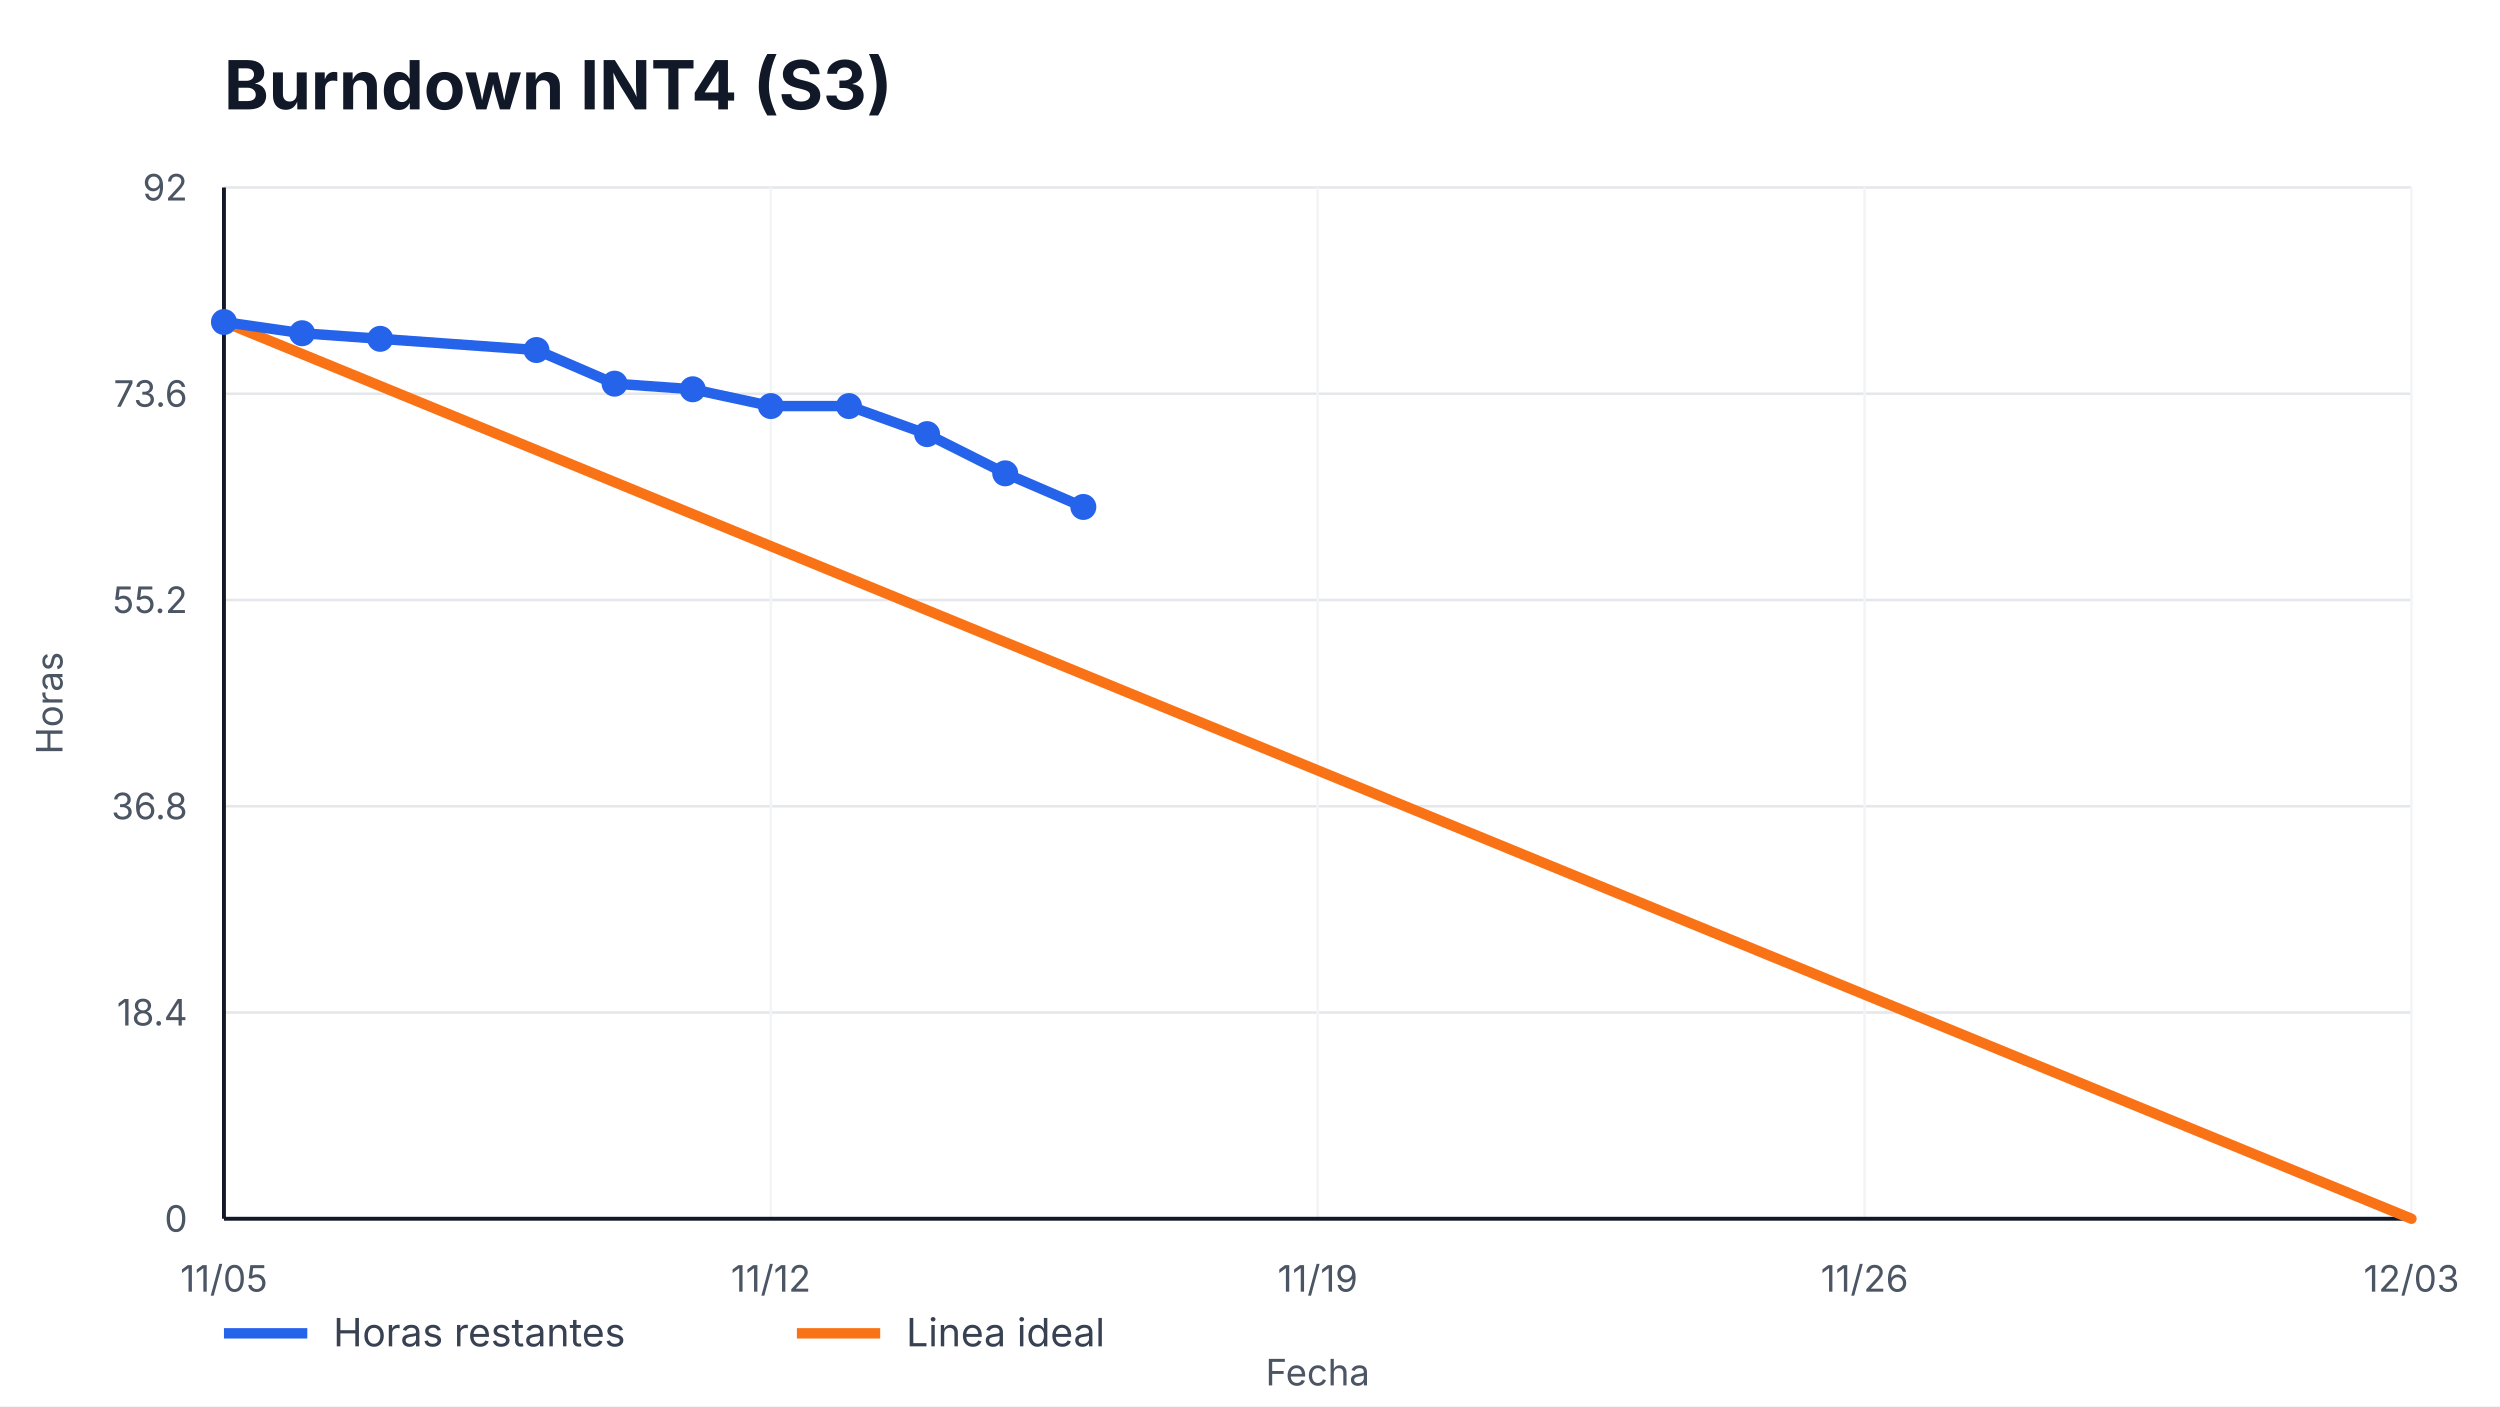
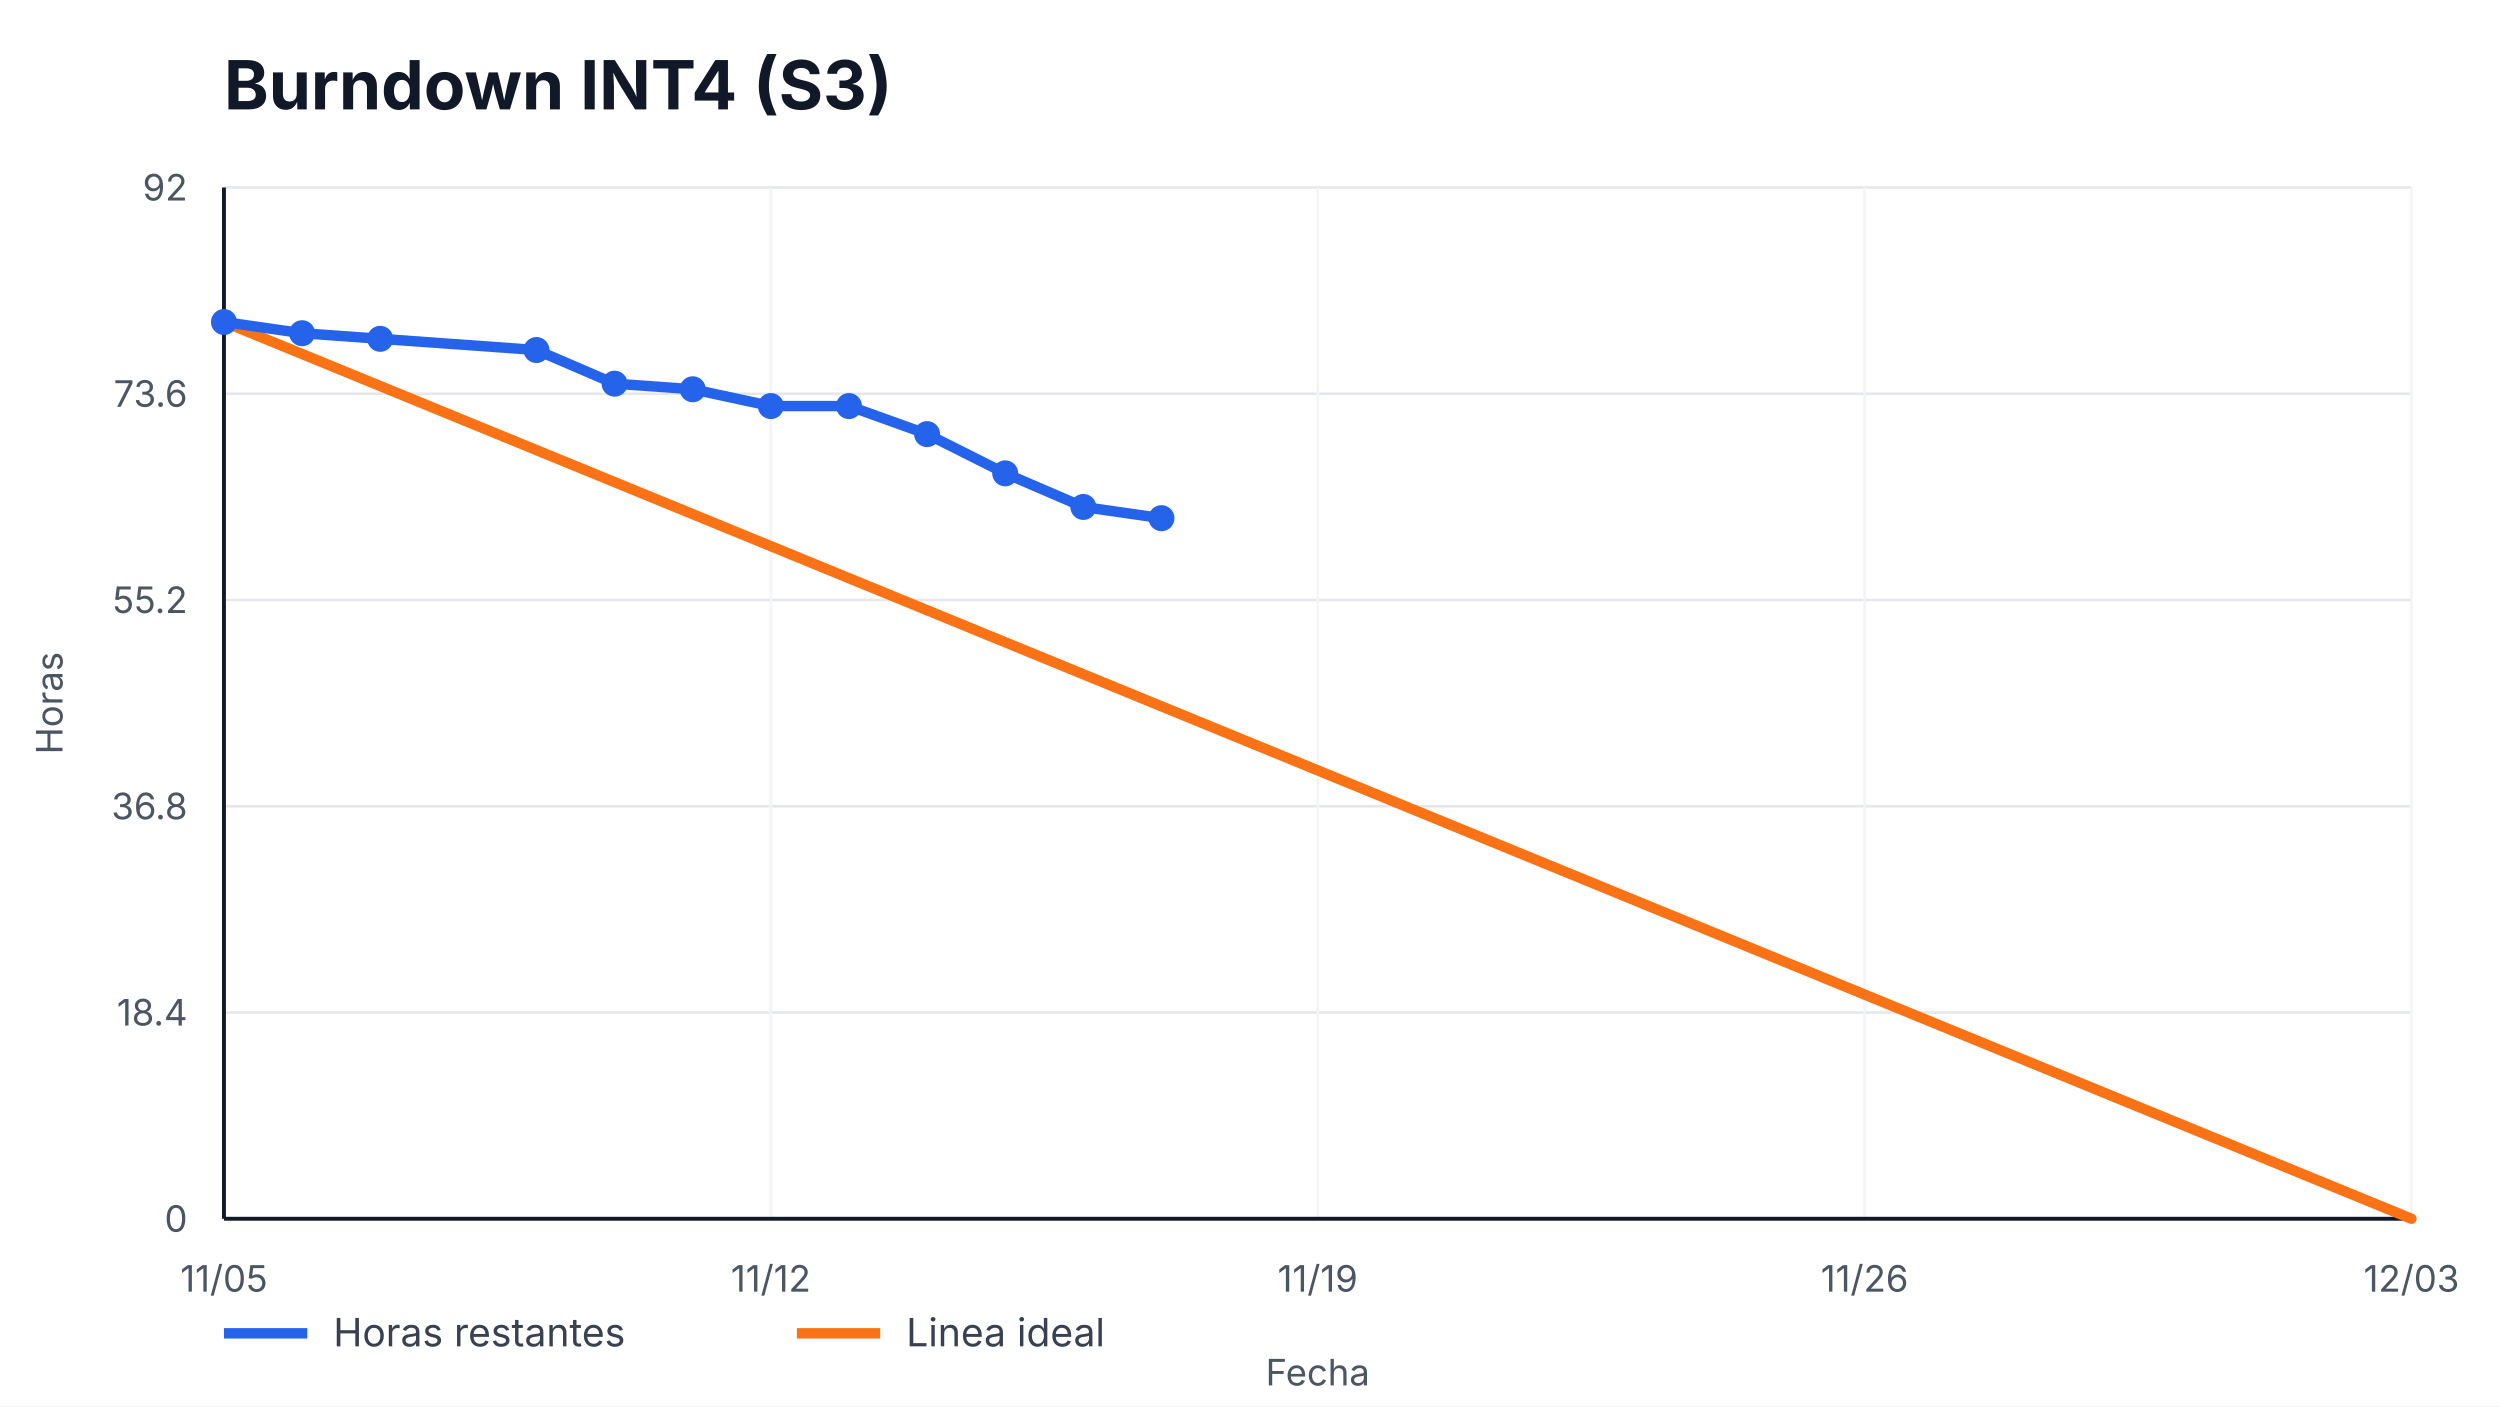
<svg xmlns="http://www.w3.org/2000/svg" width="960" height="540" viewBox="0 0 960 540" role="img" aria-label="Burndown INT4 (S3)">
  <style>
    text { font-family: -apple-system, BlinkMacSystemFont, "Segoe UI", sans-serif; fill: #111827; }
    .title { font-size: 26px; font-weight: 700; }
    .axis { font-size: 14px; fill: #4b5563; }
    .legend { font-size: 15px; fill: #374151; }
    .overrun { font-size: 14px; font-weight: 700; fill: #b91c1c; }
  </style>
  <rect width="100%" height="100%" fill="#ffffff" />
  <text x="86" y="42" class="title">Burndown INT4 (S3)</text>
  <g>
    <line x1="86" y1="468.00" x2="926" y2="468.00" stroke="#e5e7eb" />
    <line x1="86" y1="388.80" x2="926" y2="388.80" stroke="#e5e7eb" />
    <line x1="86" y1="309.60" x2="926" y2="309.60" stroke="#e5e7eb" />
    <line x1="86" y1="230.40" x2="926" y2="230.40" stroke="#e5e7eb" />
    <line x1="86" y1="151.20" x2="926" y2="151.20" stroke="#e5e7eb" />
    <line x1="86" y1="72.00" x2="926" y2="72.00" stroke="#e5e7eb" />
  </g>
  <g>
    <line x1="86.00" y1="72" x2="86.00" y2="468" stroke="#f3f4f6" />
    <text x="86.00" y="496" text-anchor="middle" class="axis">11/05</text>
    <line x1="296.00" y1="72" x2="296.00" y2="468" stroke="#f3f4f6" />
    <text x="296.00" y="496" text-anchor="middle" class="axis">11/12</text>
    <line x1="506.00" y1="72" x2="506.00" y2="468" stroke="#f3f4f6" />
    <text x="506.00" y="496" text-anchor="middle" class="axis">11/19</text>
    <line x1="716.00" y1="72" x2="716.00" y2="468" stroke="#f3f4f6" />
    <text x="716.00" y="496" text-anchor="middle" class="axis">11/26</text>
    <line x1="926.00" y1="72" x2="926.00" y2="468" stroke="#f3f4f6" />
    <text x="926.00" y="496" text-anchor="middle" class="axis">12/03</text>
  </g>
  <line x1="86" y1="468" x2="926" y2="468" stroke="#111827" stroke-width="1.5" />
  <line x1="86" y1="72" x2="86" y2="468" stroke="#111827" stroke-width="1.5" />
  <g>
    <text x="72" y="473.00" text-anchor="end" class="axis">0</text>
    <text x="72" y="393.80" text-anchor="end" class="axis">18.4</text>
    <text x="72" y="314.60" text-anchor="end" class="axis">36.8</text>
    <text x="72" y="235.40" text-anchor="end" class="axis">55.2</text>
    <text x="72" y="156.20" text-anchor="end" class="axis">73.6</text>
    <text x="72" y="77.00" text-anchor="end" class="axis">92</text>
  </g>
  <polyline points="86.00,123.65 926.00,468.00" fill="none" stroke="#f97316" stroke-width="4" stroke-linecap="round" />
-   <polyline points="86.00,123.65 116.00,127.96 146.00,130.11 206.00,134.41 236.00,147.33 266.00,149.48 296.00,155.93 326.00,155.93 356.00,166.70 386.00,181.76 416.00,194.67" fill="none" stroke="#2563eb" stroke-width="4" stroke-linecap="round" stroke-linejoin="round" />
+   <polyline points="86.00,123.65 116.00,127.96 146.00,130.11 206.00,134.41 236.00,147.33 266.00,149.48 296.00,155.93 326.00,155.93 356.00,166.70 386.00,181.76 416.00,194.67 446.00,198.98" fill="none" stroke="#2563eb" stroke-width="4" stroke-linecap="round" stroke-linejoin="round" />
  <g>
    <circle cx="86.00" cy="123.65" r="5" fill="#2563eb" />
    <circle cx="116.00" cy="127.96" r="5" fill="#2563eb" />
    <circle cx="146.00" cy="130.11" r="5" fill="#2563eb" />
    <circle cx="206.00" cy="134.41" r="5" fill="#2563eb" />
    <circle cx="236.00" cy="147.33" r="5" fill="#2563eb" />
    <circle cx="266.00" cy="149.48" r="5" fill="#2563eb" />
    <circle cx="296.00" cy="155.93" r="5" fill="#2563eb" />
    <circle cx="326.00" cy="155.93" r="5" fill="#2563eb" />
    <circle cx="356.00" cy="166.70" r="5" fill="#2563eb" />
    <circle cx="386.00" cy="181.76" r="5" fill="#2563eb" />
    <circle cx="416.00" cy="194.67" r="5" fill="#2563eb" />
+     <circle cx="446.00" cy="198.98" r="5" fill="#2563eb" />
  </g>
  <line x1="86" y1="512" x2="118" y2="512" stroke="#2563eb" stroke-width="4" />
  <text x="128" y="517" class="legend">Horas restantes</text>
  <line x1="306" y1="512" x2="338" y2="512" stroke="#f97316" stroke-width="4" />
  <text x="348" y="517" class="legend">Linea ideal</text>
  <text x="506.0" y="532" text-anchor="middle" class="axis">Fecha</text>
  <text x="24" y="270.0" transform="rotate(-90 24,270.0)" text-anchor="middle" class="axis">Horas</text>
</svg>
